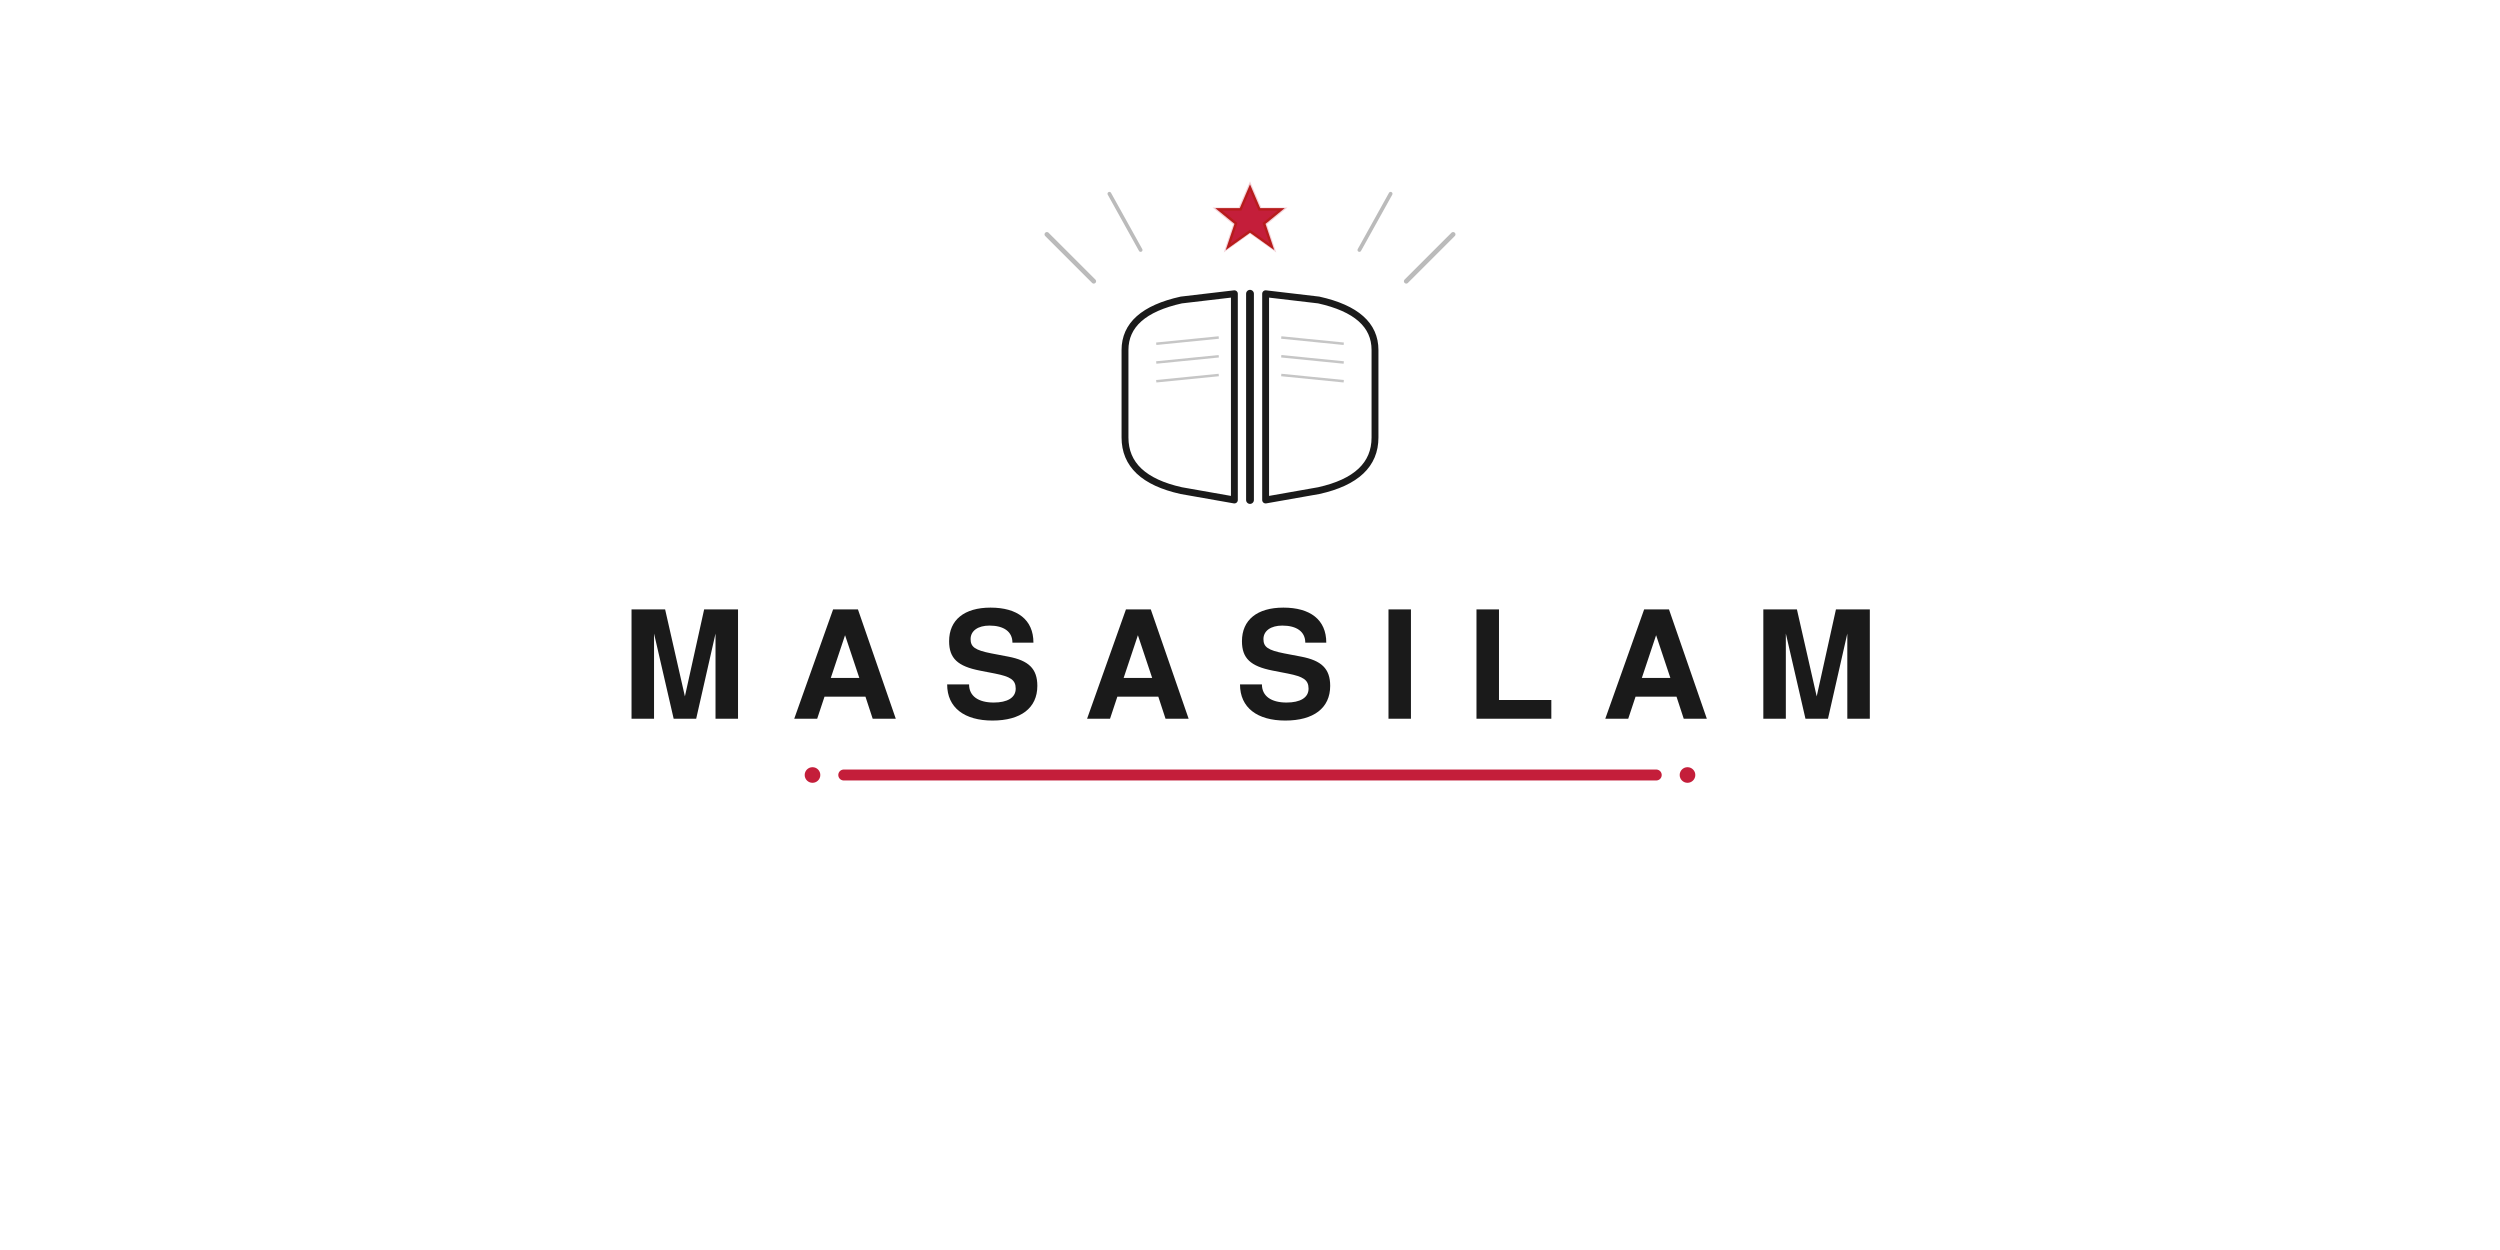
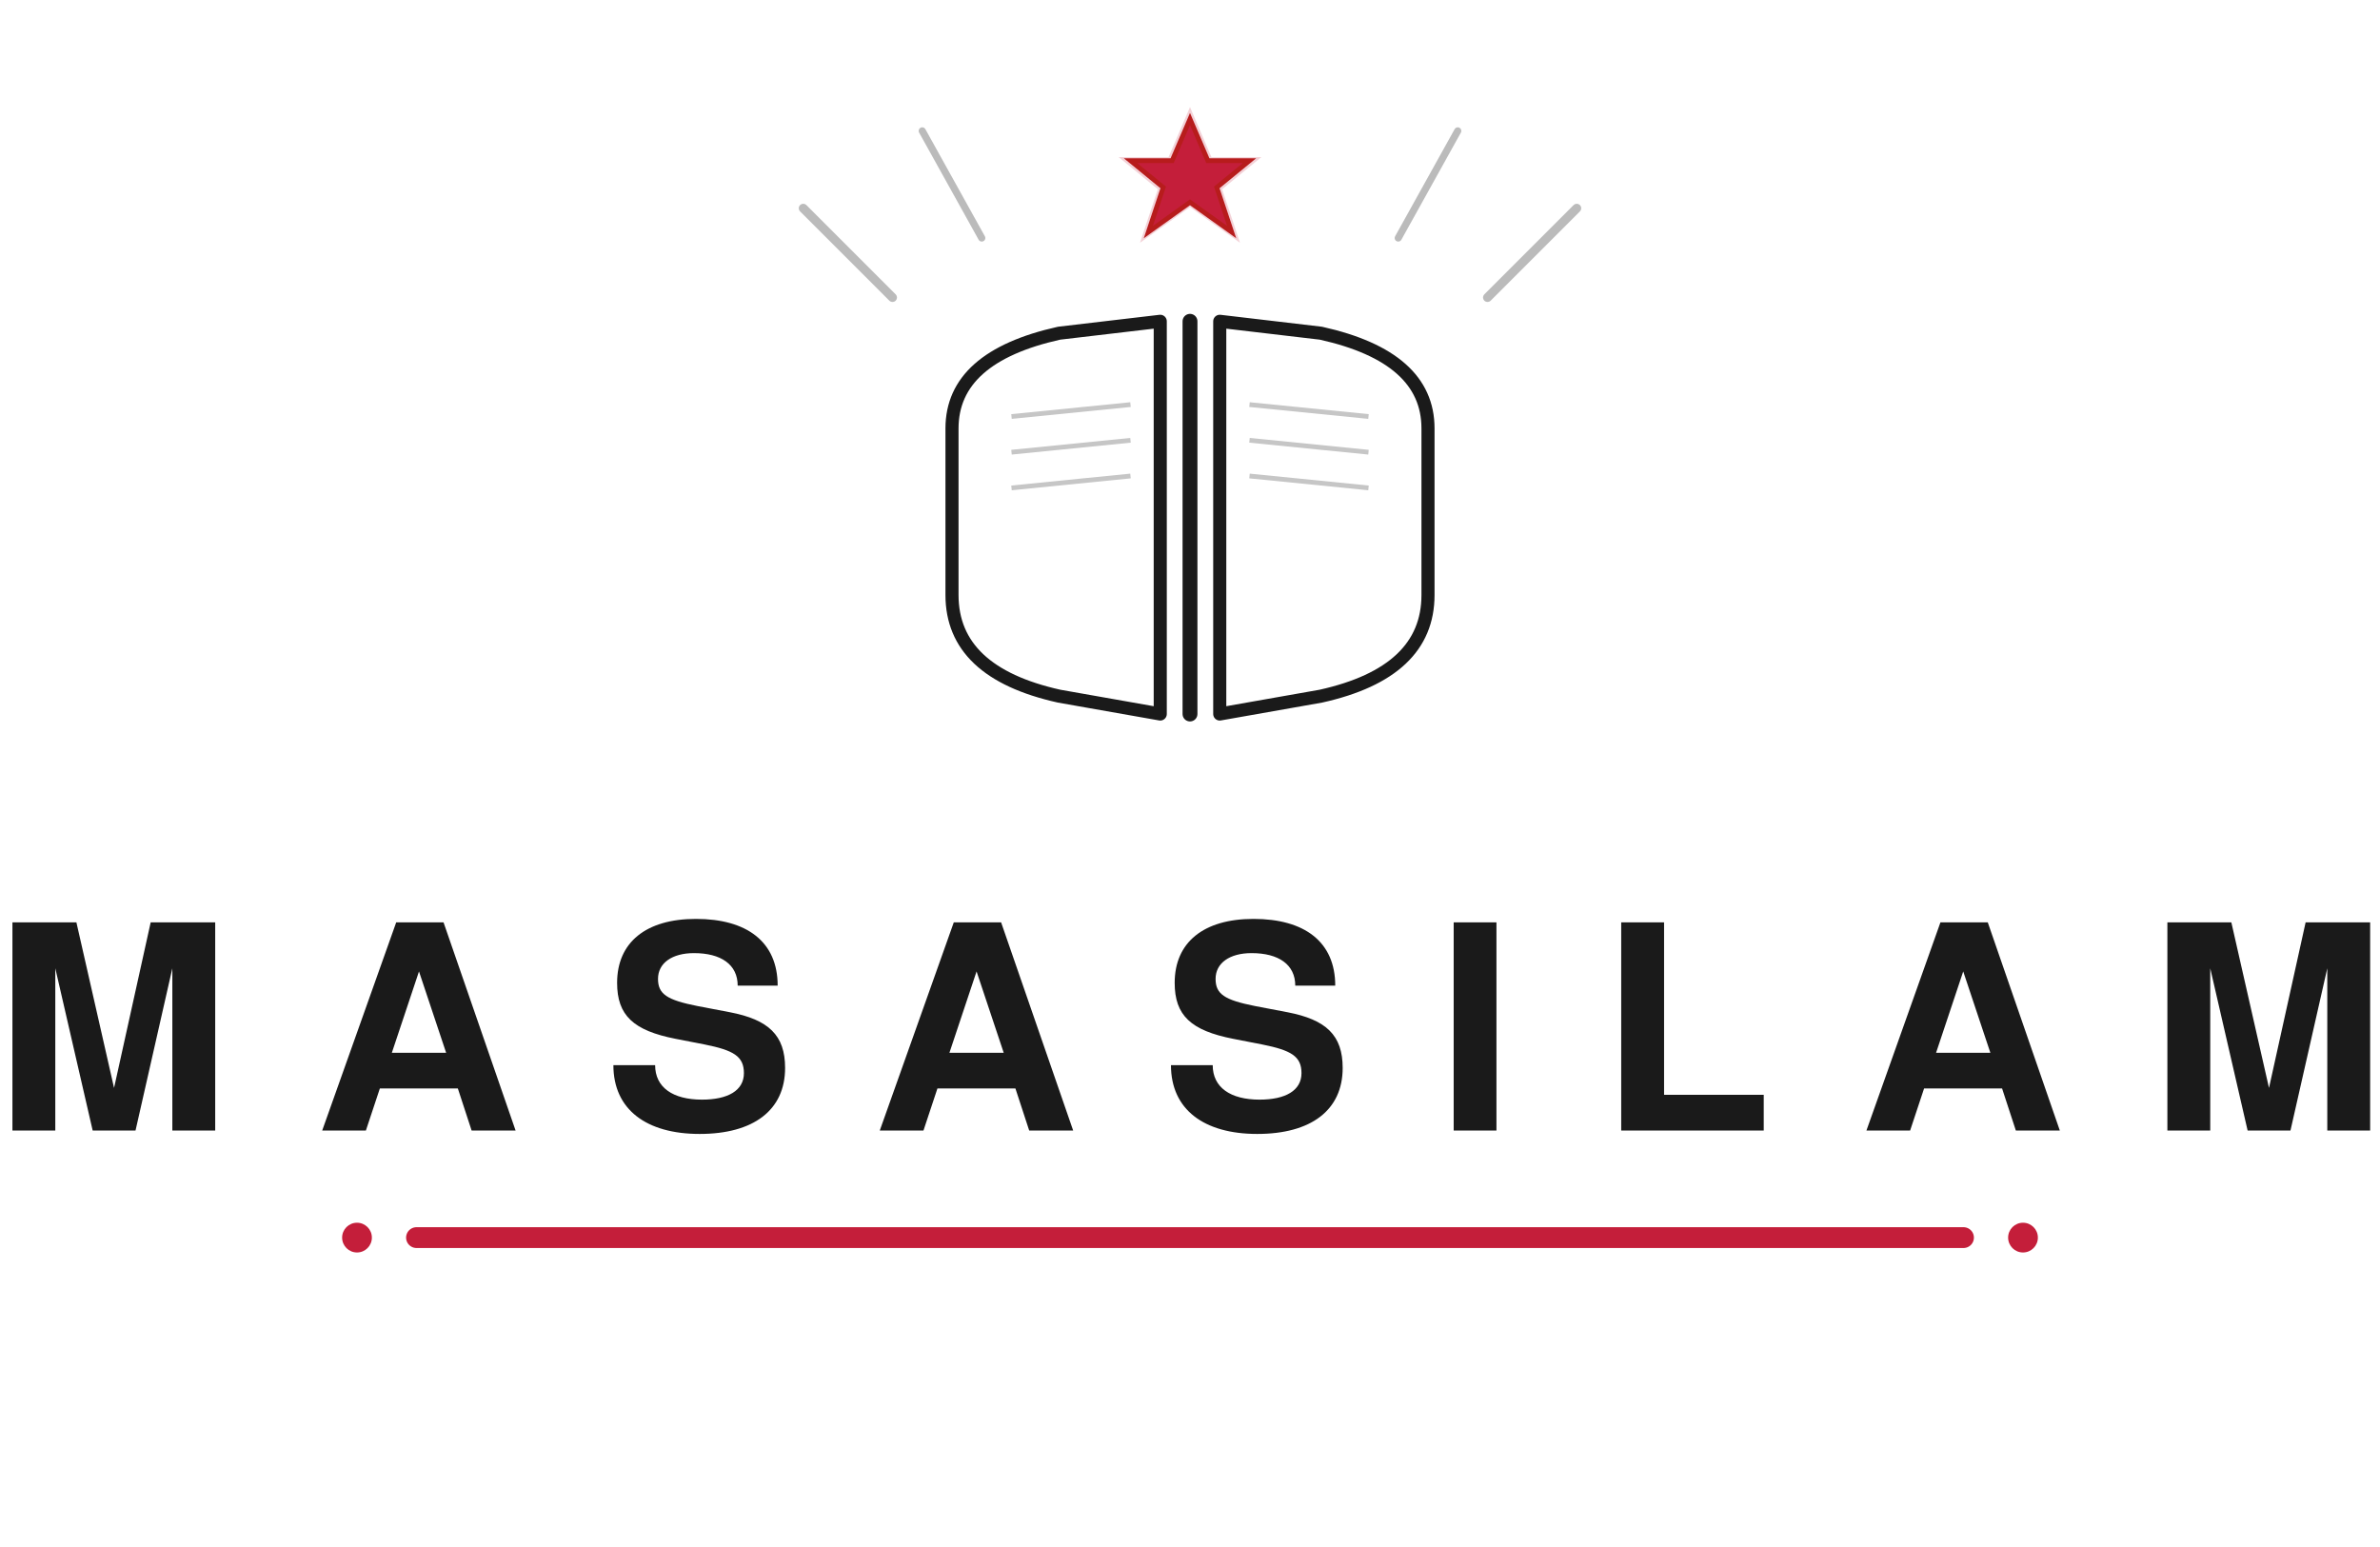
- <svg xmlns="http://www.w3.org/2000/svg" viewBox="0 0 800 400">
+ <svg xmlns="http://www.w3.org/2000/svg" viewBox="200 40 400 260">
  <g transform="translate(400, 130)">
    <g transform="translate(0, 0)">
      <path d="M -40 -18 Q -40 -30, -22 -34 L -5 -36 L -5 30 L -22 27 Q -40 23, -40 10 Z" fill="none" stroke="#1A1A1A" stroke-width="2.2" stroke-linejoin="round" stroke-linecap="round" />
      <path d="M 40 -18 Q 40 -30, 22 -34 L 5 -36 L 5 30 L 22 27 Q 40 23, 40 10 Z" fill="none" stroke="#1A1A1A" stroke-width="2.2" stroke-linejoin="round" stroke-linecap="round" />
      <line x1="0" y1="-36" x2="0" y2="30" stroke="#1A1A1A" stroke-width="2.5" stroke-linecap="round" />
      <g opacity="0.25">
        <line x1="-30" y1="-20" x2="-10" y2="-22" stroke="#1A1A1A" stroke-width="0.8" />
        <line x1="-30" y1="-14" x2="-10" y2="-16" stroke="#1A1A1A" stroke-width="0.8" />
        <line x1="-30" y1="-8" x2="-10" y2="-10" stroke="#1A1A1A" stroke-width="0.8" />
      </g>
      <g opacity="0.25">
        <line x1="30" y1="-20" x2="10" y2="-22" stroke="#1A1A1A" stroke-width="0.8" />
        <line x1="30" y1="-14" x2="10" y2="-16" stroke="#1A1A1A" stroke-width="0.8" />
        <line x1="30" y1="-8" x2="10" y2="-10" stroke="#1A1A1A" stroke-width="0.8" />
      </g>
    </g>
    <g transform="translate(0, -60)">
      <path d="M 0 -12 L 3.6 -3.6 L 12 -3.6 L 5.4 1.8 L 8.4 10.8 L 0 4.8 L -8.4 10.8 L -5.4 1.8 L -12 -3.6 L -3.6 -3.6 Z" fill="#C41E3A" opacity="0.2" />
      <path d="M 0 -10 L 3 -3 L 10 -3 L 4.5 1.5 L 7 9 L 0 4 L -7 9 L -4.5 1.5 L -10 -3 L -3 -3 Z" fill="#C41E3A" stroke="#B71C1C" stroke-width="0.8" />
    </g>
    <g opacity="0.3">
      <line x1="-50" y1="-40" x2="-65" y2="-55" stroke="#1A1A1A" stroke-width="1.5" stroke-linecap="round" />
      <line x1="50" y1="-40" x2="65" y2="-55" stroke="#1A1A1A" stroke-width="1.5" stroke-linecap="round" />
      <line x1="-35" y1="-50" x2="-45" y2="-68" stroke="#1A1A1A" stroke-width="1.2" stroke-linecap="round" />
      <line x1="35" y1="-50" x2="45" y2="-68" stroke="#1A1A1A" stroke-width="1.2" stroke-linecap="round" />
    </g>
  </g>
  <g transform="translate(400, 230)">
    <text x="0" y="0" font-family="'Futura', 'Century Gothic', 'Helvetica Neue', sans-serif" font-size="48" font-weight="700" letter-spacing="14" fill="#1A1A1A" text-anchor="middle">MASASILAM</text>
  </g>
  <g>
    <line x1="270" y1="248" x2="530" y2="248" stroke="#C41E3A" stroke-width="3.5" stroke-linecap="round" />
    <circle cx="260" cy="248" r="2.5" fill="#C41E3A" />
    <circle cx="540" cy="248" r="2.5" fill="#C41E3A" />
  </g>
</svg>
